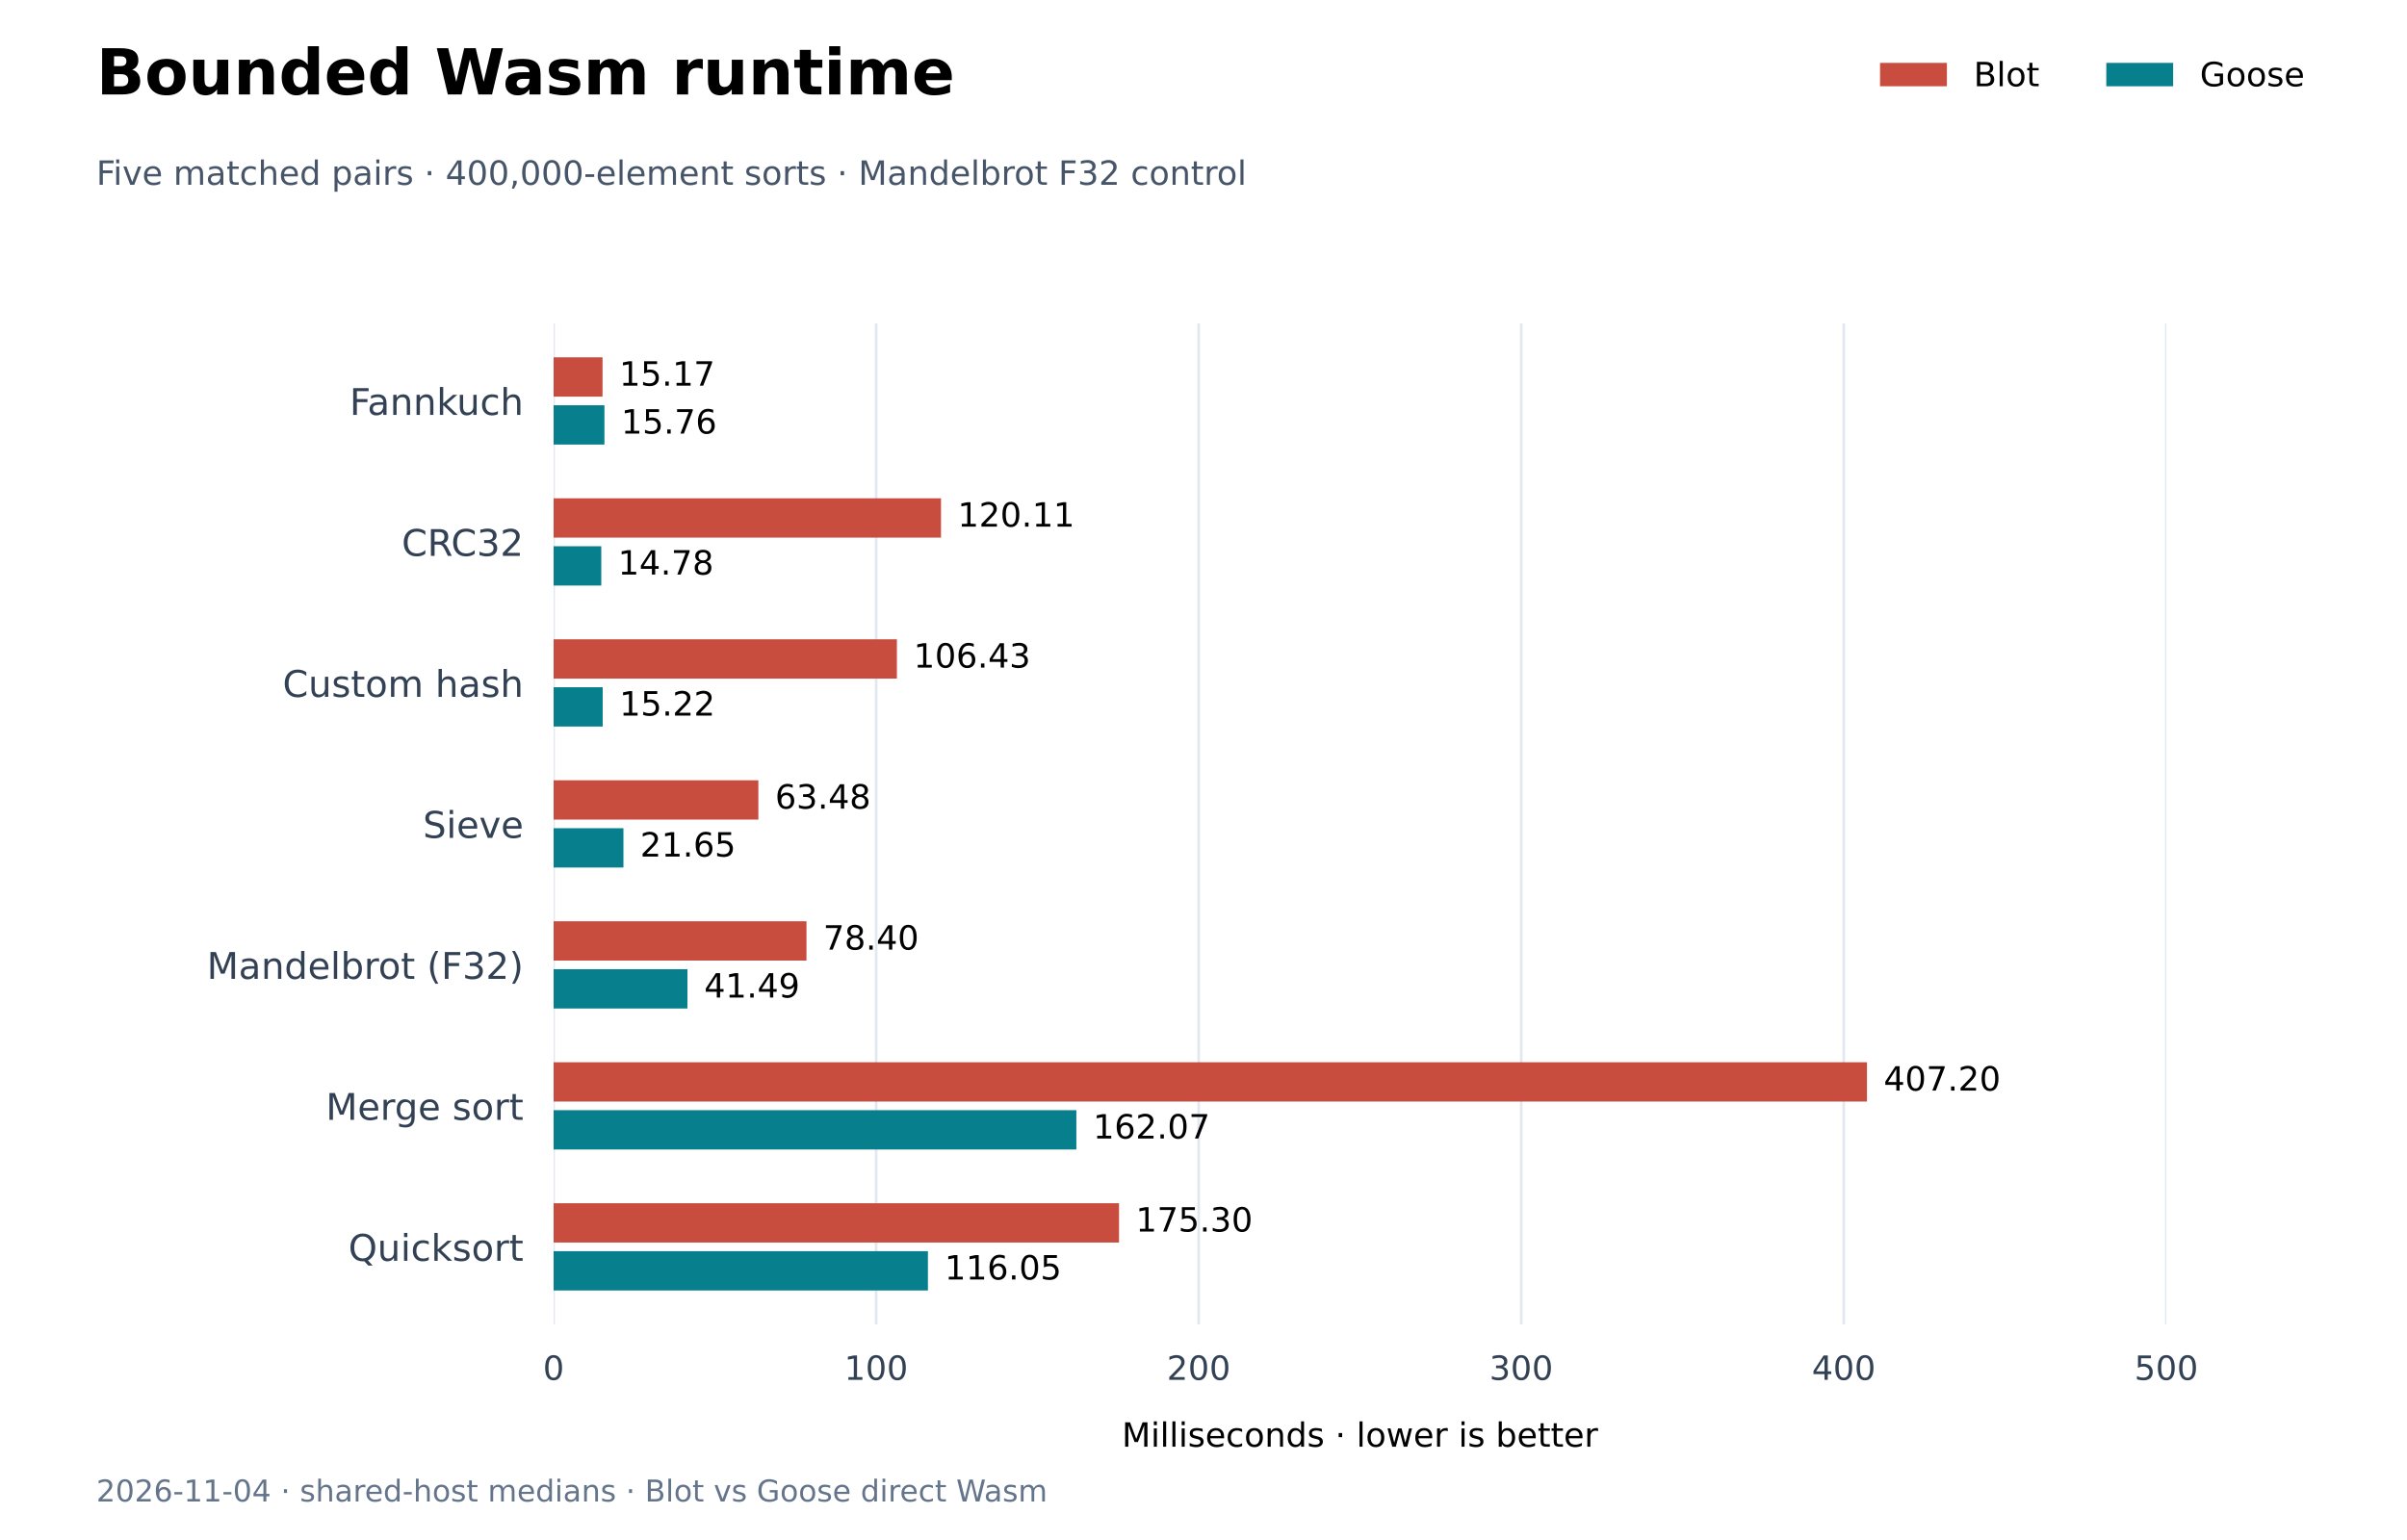
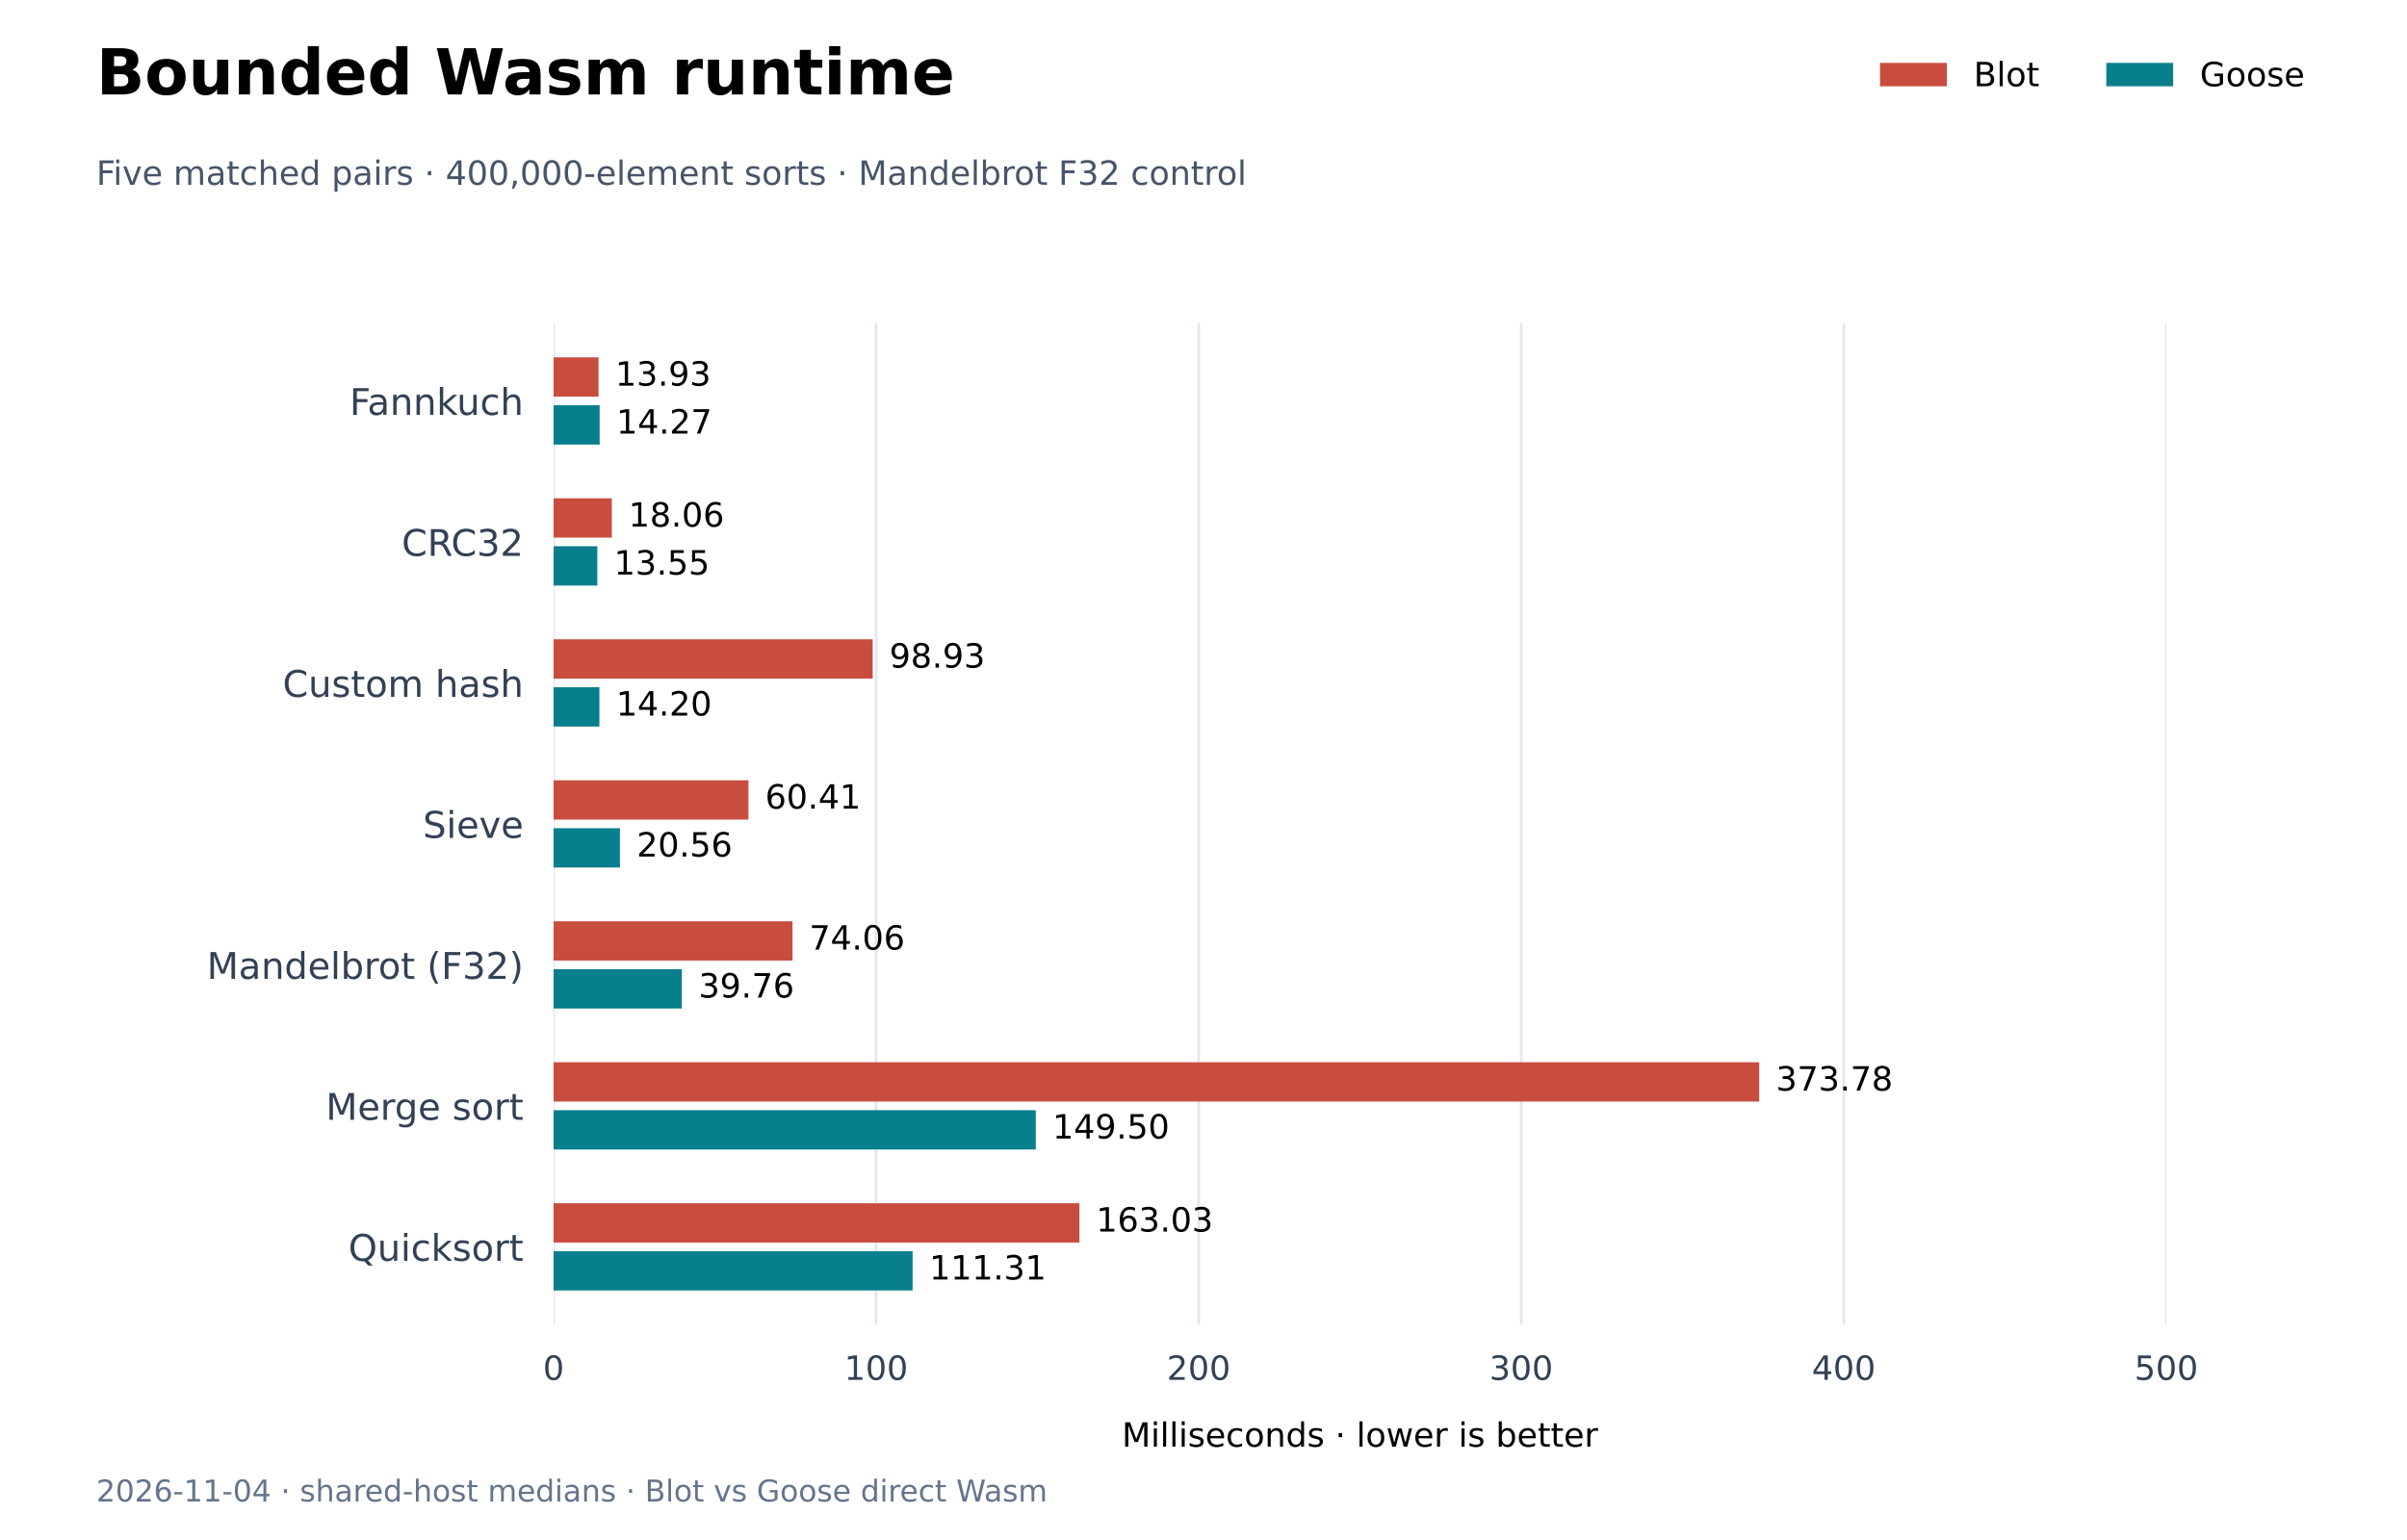
<svg xmlns="http://www.w3.org/2000/svg" width="720pt" height="460.8pt" viewBox="0 0 720 460.8" version="1.1">
  <defs>
    <style type="text/css">
    * {
      stroke-linejoin: round;
      stroke-linecap: butt;
    }
    </style>
  </defs>
  <g id="figure_1">
    <g id="patch_1">
      <path d="M 0 460.8 L 720 460.8 L 720 0 L 0 0 z " style="fill: #ffffff" />
    </g>
    <g id="axes_1">
      <g id="patch_2">
        <path d="M 165.6 396.288 L 648 396.288 L 648 96.768 L 165.6 96.768 z " style="fill: #ffffff" />
      </g>
      <g id="matplotlib.axis_1">
        <g id="xtick_1">
          <g id="line2d_1">
            <path d="M 165.6 396.288 L 165.6 96.768 " clip-path="url(#p71973d074f)" style="fill: none; stroke: #e2e8f0; stroke-width: 0.8; stroke-linecap: square" />
          </g>
          <g id="line2d_2" />
          <g id="text_1">
            <text style="font-size: 10px; font-family: 'DejaVu Sans', 'Bitstream Vera Sans', 'Computer Modern Sans Serif', 'Lucida Grande', 'Verdana', 'Geneva', 'Lucid', 'Arial', 'Helvetica', 'Avant Garde', sans-serif; text-anchor: middle; fill: #334155" x="165.6" y="412.886" transform="rotate(-0 165.6 412.8857)">0</text>
          </g>
        </g>
        <g id="xtick_2">
          <g id="line2d_3">
            <path d="M 262.08 396.288 L 262.08 96.768 " clip-path="url(#p71973d074f)" style="fill: none; stroke: #e2e8f0; stroke-width: 0.8; stroke-linecap: square" />
          </g>
          <g id="line2d_4" />
          <g id="text_2">
            <text style="font-size: 10px; font-family: 'DejaVu Sans', 'Bitstream Vera Sans', 'Computer Modern Sans Serif', 'Lucida Grande', 'Verdana', 'Geneva', 'Lucid', 'Arial', 'Helvetica', 'Avant Garde', sans-serif; text-anchor: middle; fill: #334155" x="262.08" y="412.886" transform="rotate(-0 262.08 412.8857)">100</text>
          </g>
        </g>
        <g id="xtick_3">
          <g id="line2d_5">
            <path d="M 358.56 396.288 L 358.56 96.768 " clip-path="url(#p71973d074f)" style="fill: none; stroke: #e2e8f0; stroke-width: 0.8; stroke-linecap: square" />
          </g>
          <g id="line2d_6" />
          <g id="text_3">
            <text style="font-size: 10px; font-family: 'DejaVu Sans', 'Bitstream Vera Sans', 'Computer Modern Sans Serif', 'Lucida Grande', 'Verdana', 'Geneva', 'Lucid', 'Arial', 'Helvetica', 'Avant Garde', sans-serif; text-anchor: middle; fill: #334155" x="358.56" y="412.886" transform="rotate(-0 358.56 412.8857)">200</text>
          </g>
        </g>
        <g id="xtick_4">
          <g id="line2d_7">
            <path d="M 455.04 396.288 L 455.04 96.768 " clip-path="url(#p71973d074f)" style="fill: none; stroke: #e2e8f0; stroke-width: 0.8; stroke-linecap: square" />
          </g>
          <g id="line2d_8" />
          <g id="text_4">
            <text style="font-size: 10px; font-family: 'DejaVu Sans', 'Bitstream Vera Sans', 'Computer Modern Sans Serif', 'Lucida Grande', 'Verdana', 'Geneva', 'Lucid', 'Arial', 'Helvetica', 'Avant Garde', sans-serif; text-anchor: middle; fill: #334155" x="455.04" y="412.886" transform="rotate(-0 455.04 412.8857)">300</text>
          </g>
        </g>
        <g id="xtick_5">
          <g id="line2d_9">
            <path d="M 551.52 396.288 L 551.52 96.768 " clip-path="url(#p71973d074f)" style="fill: none; stroke: #e2e8f0; stroke-width: 0.8; stroke-linecap: square" />
          </g>
          <g id="line2d_10" />
          <g id="text_5">
            <text style="font-size: 10px; font-family: 'DejaVu Sans', 'Bitstream Vera Sans', 'Computer Modern Sans Serif', 'Lucida Grande', 'Verdana', 'Geneva', 'Lucid', 'Arial', 'Helvetica', 'Avant Garde', sans-serif; text-anchor: middle; fill: #334155" x="551.52" y="412.886" transform="rotate(-0 551.52 412.8857)">400</text>
          </g>
        </g>
        <g id="xtick_6">
          <g id="line2d_11">
            <path d="M 648 396.288 L 648 96.768 " clip-path="url(#p71973d074f)" style="fill: none; stroke: #e2e8f0; stroke-width: 0.8; stroke-linecap: square" />
          </g>
          <g id="line2d_12" />
          <g id="text_6">
            <text style="font-size: 10px; font-family: 'DejaVu Sans', 'Bitstream Vera Sans', 'Computer Modern Sans Serif', 'Lucida Grande', 'Verdana', 'Geneva', 'Lucid', 'Arial', 'Helvetica', 'Avant Garde', sans-serif; text-anchor: middle; fill: #334155" x="648" y="412.886" transform="rotate(-0 648 412.8857)">500</text>
          </g>
        </g>
        <g id="text_7">
          <text style="font-size: 10px; font-family: 'DejaVu Sans', 'Bitstream Vera Sans', 'Computer Modern Sans Serif', 'Lucida Grande', 'Verdana', 'Geneva', 'Lucid', 'Arial', 'Helvetica', 'Avant Garde', sans-serif; text-anchor: middle" x="406.8" y="432.886" transform="rotate(-0 406.8 432.8864)">Milliseconds · lower is better</text>
        </g>
      </g>
      <g id="matplotlib.axis_2">
        <g id="ytick_1">
          <g id="line2d_13" />
          <g id="text_8">
            <text style="font-size: 11px; font-family: 'DejaVu Sans', 'Bitstream Vera Sans', 'Computer Modern Sans Serif', 'Lucida Grande', 'Verdana', 'Geneva', 'Lucid', 'Arial', 'Helvetica', 'Avant Garde', sans-serif; text-anchor: end; fill: #334155" x="156.6" y="124.149" transform="rotate(-0 156.6 124.1494)">Fannkuch</text>
          </g>
        </g>
        <g id="ytick_2">
          <g id="line2d_14" />
          <g id="text_9">
            <text style="font-size: 11px; font-family: 'DejaVu Sans', 'Bitstream Vera Sans', 'Computer Modern Sans Serif', 'Lucida Grande', 'Verdana', 'Geneva', 'Lucid', 'Arial', 'Helvetica', 'Avant Garde', sans-serif; text-anchor: end; fill: #334155" x="156.6" y="166.335" transform="rotate(-0 156.6 166.3349)">CRC32</text>
          </g>
        </g>
        <g id="ytick_3">
          <g id="line2d_15" />
          <g id="text_10">
            <text style="font-size: 11px; font-family: 'DejaVu Sans', 'Bitstream Vera Sans', 'Computer Modern Sans Serif', 'Lucida Grande', 'Verdana', 'Geneva', 'Lucid', 'Arial', 'Helvetica', 'Avant Garde', sans-serif; text-anchor: end; fill: #334155" x="156.6" y="208.521" transform="rotate(-0 156.6 208.5212)">Custom hash</text>
          </g>
        </g>
        <g id="ytick_4">
          <g id="line2d_16" />
          <g id="text_11">
            <text style="font-size: 11px; font-family: 'DejaVu Sans', 'Bitstream Vera Sans', 'Computer Modern Sans Serif', 'Lucida Grande', 'Verdana', 'Geneva', 'Lucid', 'Arial', 'Helvetica', 'Avant Garde', sans-serif; text-anchor: end; fill: #334155" x="156.6" y="250.707" transform="rotate(-0 156.6 250.7071)">Sieve</text>
          </g>
        </g>
        <g id="ytick_5">
          <g id="line2d_17" />
          <g id="text_12">
            <text style="font-size: 11px; font-family: 'DejaVu Sans', 'Bitstream Vera Sans', 'Computer Modern Sans Serif', 'Lucida Grande', 'Verdana', 'Geneva', 'Lucid', 'Arial', 'Helvetica', 'Avant Garde', sans-serif; text-anchor: end; fill: #334155" x="156.6" y="292.893" transform="rotate(-0 156.6 292.8931)">Mandelbrot (F32)</text>
          </g>
        </g>
        <g id="ytick_6">
          <g id="line2d_18" />
          <g id="text_13">
            <text style="font-size: 11px; font-family: 'DejaVu Sans', 'Bitstream Vera Sans', 'Computer Modern Sans Serif', 'Lucida Grande', 'Verdana', 'Geneva', 'Lucid', 'Arial', 'Helvetica', 'Avant Garde', sans-serif; text-anchor: end; fill: #334155" x="156.6" y="335.079" transform="rotate(-0 156.6 335.0785)">Merge sort</text>
          </g>
        </g>
        <g id="ytick_7">
          <g id="line2d_19" />
          <g id="text_14">
            <text style="font-size: 11px; font-family: 'DejaVu Sans', 'Bitstream Vera Sans', 'Computer Modern Sans Serif', 'Lucida Grande', 'Verdana', 'Geneva', 'Lucid', 'Arial', 'Helvetica', 'Avant Garde', sans-serif; text-anchor: end; fill: #334155" x="156.6" y="377.265" transform="rotate(-0 156.6 377.2649)">Quicksort</text>
          </g>
        </g>
      </g>
      <g id="patch_3">
-         <path d="M 165.6 106.918 L 180.234 106.918 L 180.234 118.679 L 165.6 118.679 z " clip-path="url(#p71973d074f)" style="fill: #c94d3f" />
+         <path d="M 165.6 106.918 L 179.037 106.918 L 179.037 118.679 L 165.6 118.679 z " clip-path="url(#p71973d074f)" style="fill: #c94d3f" />
      </g>
      <g id="patch_4">
-         <path d="M 165.6 149.104 L 281.478 149.104 L 281.478 160.865 L 165.6 160.865 z " clip-path="url(#p71973d074f)" style="fill: #c94d3f" />
+         <path d="M 165.6 149.104 L 183.023 149.104 L 183.023 160.865 L 165.6 160.865 z " clip-path="url(#p71973d074f)" style="fill: #c94d3f" />
      </g>
      <g id="patch_5">
-         <path d="M 165.6 191.29 L 268.287 191.29 L 268.287 203.051 L 165.6 203.051 z " clip-path="url(#p71973d074f)" style="fill: #c94d3f" />
+         <path d="M 165.6 191.29 L 261.047 191.29 L 261.047 203.051 L 165.6 203.051 z " clip-path="url(#p71973d074f)" style="fill: #c94d3f" />
      </g>
      <g id="patch_6">
-         <path d="M 165.6 233.476 L 226.847 233.476 L 226.847 245.237 L 165.6 245.237 z " clip-path="url(#p71973d074f)" style="fill: #c94d3f" />
+         <path d="M 165.6 233.476 L 223.879 233.476 L 223.879 245.237 L 165.6 245.237 z " clip-path="url(#p71973d074f)" style="fill: #c94d3f" />
      </g>
      <g id="patch_7">
-         <path d="M 165.6 275.662 L 241.239 275.662 L 241.239 287.423 L 165.6 287.423 z " clip-path="url(#p71973d074f)" style="fill: #c94d3f" />
+         <path d="M 165.6 275.662 L 237.057 275.662 L 237.057 287.423 L 165.6 287.423 z " clip-path="url(#p71973d074f)" style="fill: #c94d3f" />
      </g>
      <g id="patch_8">
-         <path d="M 165.6 317.848 L 558.464 317.848 L 558.464 329.609 L 165.6 329.609 z " clip-path="url(#p71973d074f)" style="fill: #c94d3f" />
+         <path d="M 165.6 317.848 L 526.222 317.848 L 526.222 329.609 L 165.6 329.609 z " clip-path="url(#p71973d074f)" style="fill: #c94d3f" />
      </g>
      <g id="patch_9">
-         <path d="M 165.6 360.033 L 334.733 360.033 L 334.733 371.795 L 165.6 371.795 z " clip-path="url(#p71973d074f)" style="fill: #c94d3f" />
+         <path d="M 165.6 360.033 L 322.888 360.033 L 322.888 371.795 L 165.6 371.795 z " clip-path="url(#p71973d074f)" style="fill: #c94d3f" />
      </g>
      <g id="patch_10">
-         <path d="M 165.6 121.261 L 180.803 121.261 L 180.803 133.023 L 165.6 133.023 z " clip-path="url(#p71973d074f)" style="fill: #087f8c" />
+         <path d="M 165.6 121.261 L 179.371 121.261 L 179.371 133.023 L 165.6 133.023 z " clip-path="url(#p71973d074f)" style="fill: #087f8c" />
      </g>
      <g id="patch_11">
-         <path d="M 165.6 163.447 L 179.859 163.447 L 179.859 175.208 L 165.6 175.208 z " clip-path="url(#p71973d074f)" style="fill: #087f8c" />
+         <path d="M 165.6 163.447 L 178.676 163.447 L 178.676 175.208 L 165.6 175.208 z " clip-path="url(#p71973d074f)" style="fill: #087f8c" />
      </g>
      <g id="patch_12">
-         <path d="M 165.6 205.633 L 180.283 205.633 L 180.283 217.394 L 165.6 217.394 z " clip-path="url(#p71973d074f)" style="fill: #087f8c" />
+         <path d="M 165.6 205.633 L 179.298 205.633 L 179.298 217.394 L 165.6 217.394 z " clip-path="url(#p71973d074f)" style="fill: #087f8c" />
      </g>
      <g id="patch_13">
-         <path d="M 165.6 247.819 L 186.486 247.819 L 186.486 259.58 L 165.6 259.58 z " clip-path="url(#p71973d074f)" style="fill: #087f8c" />
+         <path d="M 165.6 247.819 L 185.441 247.819 L 185.441 259.58 L 165.6 259.58 z " clip-path="url(#p71973d074f)" style="fill: #087f8c" />
      </g>
      <g id="patch_14">
-         <path d="M 165.6 290.005 L 205.634 290.005 L 205.634 301.766 L 165.6 301.766 z " clip-path="url(#p71973d074f)" style="fill: #087f8c" />
+         <path d="M 165.6 290.005 L 203.961 290.005 L 203.961 301.766 L 165.6 301.766 z " clip-path="url(#p71973d074f)" style="fill: #087f8c" />
      </g>
      <g id="patch_15">
-         <path d="M 165.6 332.191 L 321.969 332.191 L 321.969 343.952 L 165.6 343.952 z " clip-path="url(#p71973d074f)" style="fill: #087f8c" />
+         <path d="M 165.6 332.191 L 309.837 332.191 L 309.837 343.952 L 165.6 343.952 z " clip-path="url(#p71973d074f)" style="fill: #087f8c" />
      </g>
      <g id="patch_16">
-         <path d="M 165.6 374.377 L 277.566 374.377 L 277.566 386.138 L 165.6 386.138 z " clip-path="url(#p71973d074f)" style="fill: #087f8c" />
+         <path d="M 165.6 374.377 L 272.99 374.377 L 272.99 386.138 L 165.6 386.138 z " clip-path="url(#p71973d074f)" style="fill: #087f8c" />
      </g>
      <g id="text_15">
-         <text style="font-size: 10px; font-family: 'DejaVu Sans', 'Bitstream Vera Sans', 'Computer Modern Sans Serif', 'Lucida Grande', 'Verdana', 'Geneva', 'Lucid', 'Arial', 'Helvetica', 'Avant Garde', sans-serif; text-anchor: start" x="185.234" y="115.396" transform="rotate(-0 185.2336 115.3963)">15.17</text>
+         <text style="font-size: 10px; font-family: 'DejaVu Sans', 'Bitstream Vera Sans', 'Computer Modern Sans Serif', 'Lucida Grande', 'Verdana', 'Geneva', 'Lucid', 'Arial', 'Helvetica', 'Avant Garde', sans-serif; text-anchor: start" x="184.037" y="115.396" transform="rotate(-0 184.0373 115.3963)">13.93</text>
      </g>
      <g id="text_16">
-         <text style="font-size: 10px; font-family: 'DejaVu Sans', 'Bitstream Vera Sans', 'Computer Modern Sans Serif', 'Lucida Grande', 'Verdana', 'Geneva', 'Lucid', 'Arial', 'Helvetica', 'Avant Garde', sans-serif; text-anchor: start" x="286.478" y="157.582" transform="rotate(-0 286.4775 157.5822)">120.11</text>
+         <text style="font-size: 10px; font-family: 'DejaVu Sans', 'Bitstream Vera Sans', 'Computer Modern Sans Serif', 'Lucida Grande', 'Verdana', 'Geneva', 'Lucid', 'Arial', 'Helvetica', 'Avant Garde', sans-serif; text-anchor: start" x="188.023" y="157.582" transform="rotate(-0 188.023 157.5822)">18.06</text>
      </g>
      <g id="text_17">
-         <text style="font-size: 10px; font-family: 'DejaVu Sans', 'Bitstream Vera Sans', 'Computer Modern Sans Serif', 'Lucida Grande', 'Verdana', 'Geneva', 'Lucid', 'Arial', 'Helvetica', 'Avant Garde', sans-serif; text-anchor: start" x="273.287" y="199.768" transform="rotate(-0 273.2871 199.7681)">106.43</text>
+         <text style="font-size: 10px; font-family: 'DejaVu Sans', 'Bitstream Vera Sans', 'Computer Modern Sans Serif', 'Lucida Grande', 'Verdana', 'Geneva', 'Lucid', 'Arial', 'Helvetica', 'Avant Garde', sans-serif; text-anchor: start" x="266.047" y="199.768" transform="rotate(-0 266.0471 199.7681)">98.93</text>
      </g>
      <g id="text_18">
-         <text style="font-size: 10px; font-family: 'DejaVu Sans', 'Bitstream Vera Sans', 'Computer Modern Sans Serif', 'Lucida Grande', 'Verdana', 'Geneva', 'Lucid', 'Arial', 'Helvetica', 'Avant Garde', sans-serif; text-anchor: start" x="231.847" y="241.954" transform="rotate(-0 231.8468 241.9541)">63.48</text>
+         <text style="font-size: 10px; font-family: 'DejaVu Sans', 'Bitstream Vera Sans', 'Computer Modern Sans Serif', 'Lucida Grande', 'Verdana', 'Geneva', 'Lucid', 'Arial', 'Helvetica', 'Avant Garde', sans-serif; text-anchor: start" x="228.879" y="241.954" transform="rotate(-0 228.8789 241.9541)">60.41</text>
      </g>
      <g id="text_19">
-         <text style="font-size: 10px; font-family: 'DejaVu Sans', 'Bitstream Vera Sans', 'Computer Modern Sans Serif', 'Lucida Grande', 'Verdana', 'Geneva', 'Lucid', 'Arial', 'Helvetica', 'Avant Garde', sans-serif; text-anchor: start" x="246.239" y="284.14" transform="rotate(-0 246.2395 284.14)">78.40</text>
+         <text style="font-size: 10px; font-family: 'DejaVu Sans', 'Bitstream Vera Sans', 'Computer Modern Sans Serif', 'Lucida Grande', 'Verdana', 'Geneva', 'Lucid', 'Arial', 'Helvetica', 'Avant Garde', sans-serif; text-anchor: start" x="242.057" y="284.14" transform="rotate(-0 242.0567 284.14)">74.06</text>
      </g>
      <g id="text_20">
-         <text style="font-size: 10px; font-family: 'DejaVu Sans', 'Bitstream Vera Sans', 'Computer Modern Sans Serif', 'Lucida Grande', 'Verdana', 'Geneva', 'Lucid', 'Arial', 'Helvetica', 'Avant Garde', sans-serif; text-anchor: start" x="563.464" y="326.326" transform="rotate(-0 563.464 326.3259)">407.20</text>
+         <text style="font-size: 10px; font-family: 'DejaVu Sans', 'Bitstream Vera Sans', 'Computer Modern Sans Serif', 'Lucida Grande', 'Verdana', 'Geneva', 'Lucid', 'Arial', 'Helvetica', 'Avant Garde', sans-serif; text-anchor: start" x="531.222" y="326.326" transform="rotate(-0 531.2218 326.3259)">373.78</text>
      </g>
      <g id="text_21">
-         <text style="font-size: 10px; font-family: 'DejaVu Sans', 'Bitstream Vera Sans', 'Computer Modern Sans Serif', 'Lucida Grande', 'Verdana', 'Geneva', 'Lucid', 'Arial', 'Helvetica', 'Avant Garde', sans-serif; text-anchor: start" x="339.733" y="368.512" transform="rotate(-0 339.7335 368.5118)">175.30</text>
+         <text style="font-size: 10px; font-family: 'DejaVu Sans', 'Bitstream Vera Sans', 'Computer Modern Sans Serif', 'Lucida Grande', 'Verdana', 'Geneva', 'Lucid', 'Arial', 'Helvetica', 'Avant Garde', sans-serif; text-anchor: start" x="327.888" y="368.512" transform="rotate(-0 327.8882 368.5118)">163.03</text>
      </g>
      <g id="text_22">
-         <text style="font-size: 10px; font-family: 'DejaVu Sans', 'Bitstream Vera Sans', 'Computer Modern Sans Serif', 'Lucida Grande', 'Verdana', 'Geneva', 'Lucid', 'Arial', 'Helvetica', 'Avant Garde', sans-serif; text-anchor: start" x="185.803" y="129.74" transform="rotate(-0 185.8033 129.7395)">15.76</text>
+         <text style="font-size: 10px; font-family: 'DejaVu Sans', 'Bitstream Vera Sans', 'Computer Modern Sans Serif', 'Lucida Grande', 'Verdana', 'Geneva', 'Lucid', 'Arial', 'Helvetica', 'Avant Garde', sans-serif; text-anchor: start" x="184.371" y="129.74" transform="rotate(-0 184.371 129.7395)">14.27</text>
      </g>
      <g id="text_23">
-         <text style="font-size: 10px; font-family: 'DejaVu Sans', 'Bitstream Vera Sans', 'Computer Modern Sans Serif', 'Lucida Grande', 'Verdana', 'Geneva', 'Lucid', 'Arial', 'Helvetica', 'Avant Garde', sans-serif; text-anchor: start" x="184.859" y="171.925" transform="rotate(-0 184.8591 171.9254)">14.78</text>
+         <text style="font-size: 10px; font-family: 'DejaVu Sans', 'Bitstream Vera Sans', 'Computer Modern Sans Serif', 'Lucida Grande', 'Verdana', 'Geneva', 'Lucid', 'Arial', 'Helvetica', 'Avant Garde', sans-serif; text-anchor: start" x="183.676" y="171.925" transform="rotate(-0 183.676 171.9254)">13.55</text>
      </g>
      <g id="text_24">
-         <text style="font-size: 10px; font-family: 'DejaVu Sans', 'Bitstream Vera Sans', 'Computer Modern Sans Serif', 'Lucida Grande', 'Verdana', 'Geneva', 'Lucid', 'Arial', 'Helvetica', 'Avant Garde', sans-serif; text-anchor: start" x="185.283" y="214.111" transform="rotate(-0 185.283 214.1113)">15.22</text>
+         <text style="font-size: 10px; font-family: 'DejaVu Sans', 'Bitstream Vera Sans', 'Computer Modern Sans Serif', 'Lucida Grande', 'Verdana', 'Geneva', 'Lucid', 'Arial', 'Helvetica', 'Avant Garde', sans-serif; text-anchor: start" x="184.298" y="214.111" transform="rotate(-0 184.2976 214.1113)">14.20</text>
      </g>
      <g id="text_25">
-         <text style="font-size: 10px; font-family: 'DejaVu Sans', 'Bitstream Vera Sans', 'Computer Modern Sans Serif', 'Lucida Grande', 'Verdana', 'Geneva', 'Lucid', 'Arial', 'Helvetica', 'Avant Garde', sans-serif; text-anchor: start" x="191.486" y="256.297" transform="rotate(-0 191.4863 256.2973)">21.65</text>
+         <text style="font-size: 10px; font-family: 'DejaVu Sans', 'Bitstream Vera Sans', 'Computer Modern Sans Serif', 'Lucida Grande', 'Verdana', 'Geneva', 'Lucid', 'Arial', 'Helvetica', 'Avant Garde', sans-serif; text-anchor: start" x="190.441" y="256.297" transform="rotate(-0 190.4408 256.2973)">20.56</text>
      </g>
      <g id="text_26">
-         <text style="font-size: 10px; font-family: 'DejaVu Sans', 'Bitstream Vera Sans', 'Computer Modern Sans Serif', 'Lucida Grande', 'Verdana', 'Geneva', 'Lucid', 'Arial', 'Helvetica', 'Avant Garde', sans-serif; text-anchor: start" x="210.634" y="298.483" transform="rotate(-0 210.6342 298.4832)">41.49</text>
+         <text style="font-size: 10px; font-family: 'DejaVu Sans', 'Bitstream Vera Sans', 'Computer Modern Sans Serif', 'Lucida Grande', 'Verdana', 'Geneva', 'Lucid', 'Arial', 'Helvetica', 'Avant Garde', sans-serif; text-anchor: start" x="208.961" y="298.483" transform="rotate(-0 208.9613 298.4832)">39.76</text>
      </g>
      <g id="text_27">
-         <text style="font-size: 10px; font-family: 'DejaVu Sans', 'Bitstream Vera Sans', 'Computer Modern Sans Serif', 'Lucida Grande', 'Verdana', 'Geneva', 'Lucid', 'Arial', 'Helvetica', 'Avant Garde', sans-serif; text-anchor: start" x="326.969" y="340.669" transform="rotate(-0 326.9687 340.6691)">162.07</text>
+         <text style="font-size: 10px; font-family: 'DejaVu Sans', 'Bitstream Vera Sans', 'Computer Modern Sans Serif', 'Lucida Grande', 'Verdana', 'Geneva', 'Lucid', 'Arial', 'Helvetica', 'Avant Garde', sans-serif; text-anchor: start" x="314.837" y="340.669" transform="rotate(-0 314.8367 340.6691)">149.50</text>
      </g>
      <g id="text_28">
-         <text style="font-size: 10px; font-family: 'DejaVu Sans', 'Bitstream Vera Sans', 'Computer Modern Sans Serif', 'Lucida Grande', 'Verdana', 'Geneva', 'Lucid', 'Arial', 'Helvetica', 'Avant Garde', sans-serif; text-anchor: start" x="282.566" y="382.855" transform="rotate(-0 282.5656 382.855)">116.05</text>
+         <text style="font-size: 10px; font-family: 'DejaVu Sans', 'Bitstream Vera Sans', 'Computer Modern Sans Serif', 'Lucida Grande', 'Verdana', 'Geneva', 'Lucid', 'Arial', 'Helvetica', 'Avant Garde', sans-serif; text-anchor: start" x="277.99" y="382.855" transform="rotate(-0 277.9899 382.855)">111.31</text>
      </g>
    </g>
    <g id="text_29">
      <text style="font-weight: 700; font-size: 19px; font-family: 'DejaVu Sans', 'Bitstream Vera Sans', 'Computer Modern Sans Serif', 'Lucida Grande', 'Verdana', 'Geneva', 'Lucid', 'Arial', 'Helvetica', 'Avant Garde', sans-serif; text-anchor: start" x="28.8" y="28.261" transform="rotate(-0 28.8 28.26103)">Bounded Wasm runtime</text>
    </g>
    <g id="text_30">
      <text style="font-size: 10px; font-family: 'DejaVu Sans', 'Bitstream Vera Sans', 'Computer Modern Sans Serif', 'Lucida Grande', 'Verdana', 'Geneva', 'Lucid', 'Arial', 'Helvetica', 'Avant Garde', sans-serif; text-anchor: start; fill: #475569" x="28.8" y="55.296" transform="rotate(-0 28.8 55.296)">Five matched pairs · 400,000-element sorts · Mandelbrot F32 control</text>
    </g>
    <g id="text_31">
      <text style="font-size: 9px; font-family: 'DejaVu Sans', 'Bitstream Vera Sans', 'Computer Modern Sans Serif', 'Lucida Grande', 'Verdana', 'Geneva', 'Lucid', 'Arial', 'Helvetica', 'Avant Garde', sans-serif; text-anchor: start; fill: #64748b" x="28.8" y="449.28" transform="rotate(-0 28.8 449.28)">2026-11-04 · shared-host medians · Blot vs Goose direct Wasm</text>
    </g>
    <g id="legend_1">
      <g id="patch_17">
        <path d="M 562.373 25.814 L 582.373 25.814 L 582.373 18.814 L 562.373 18.814 z " style="fill: #c94d3f" />
      </g>
      <g id="text_32">
        <text style="font-size: 10px; font-family: 'DejaVu Sans', 'Bitstream Vera Sans', 'Computer Modern Sans Serif', 'Lucida Grande', 'Verdana', 'Geneva', 'Lucid', 'Arial', 'Helvetica', 'Avant Garde', sans-serif; text-anchor: start" x="590.373" y="25.814" transform="rotate(-0 590.3734 25.81444)">Blot</text>
      </g>
      <g id="patch_18">
        <path d="M 630.052 25.814 L 650.052 25.814 L 650.052 18.814 L 630.052 18.814 z " style="fill: #087f8c" />
      </g>
      <g id="text_33">
        <text style="font-size: 10px; font-family: 'DejaVu Sans', 'Bitstream Vera Sans', 'Computer Modern Sans Serif', 'Lucida Grande', 'Verdana', 'Geneva', 'Lucid', 'Arial', 'Helvetica', 'Avant Garde', sans-serif; text-anchor: start" x="658.052" y="25.814" transform="rotate(-0 658.0516 25.81444)">Goose</text>
      </g>
    </g>
  </g>
  <defs>
    <clipPath id="p71973d074f">
      <rect x="165.6" y="96.768" width="482.4" height="299.52" />
    </clipPath>
  </defs>
</svg>
